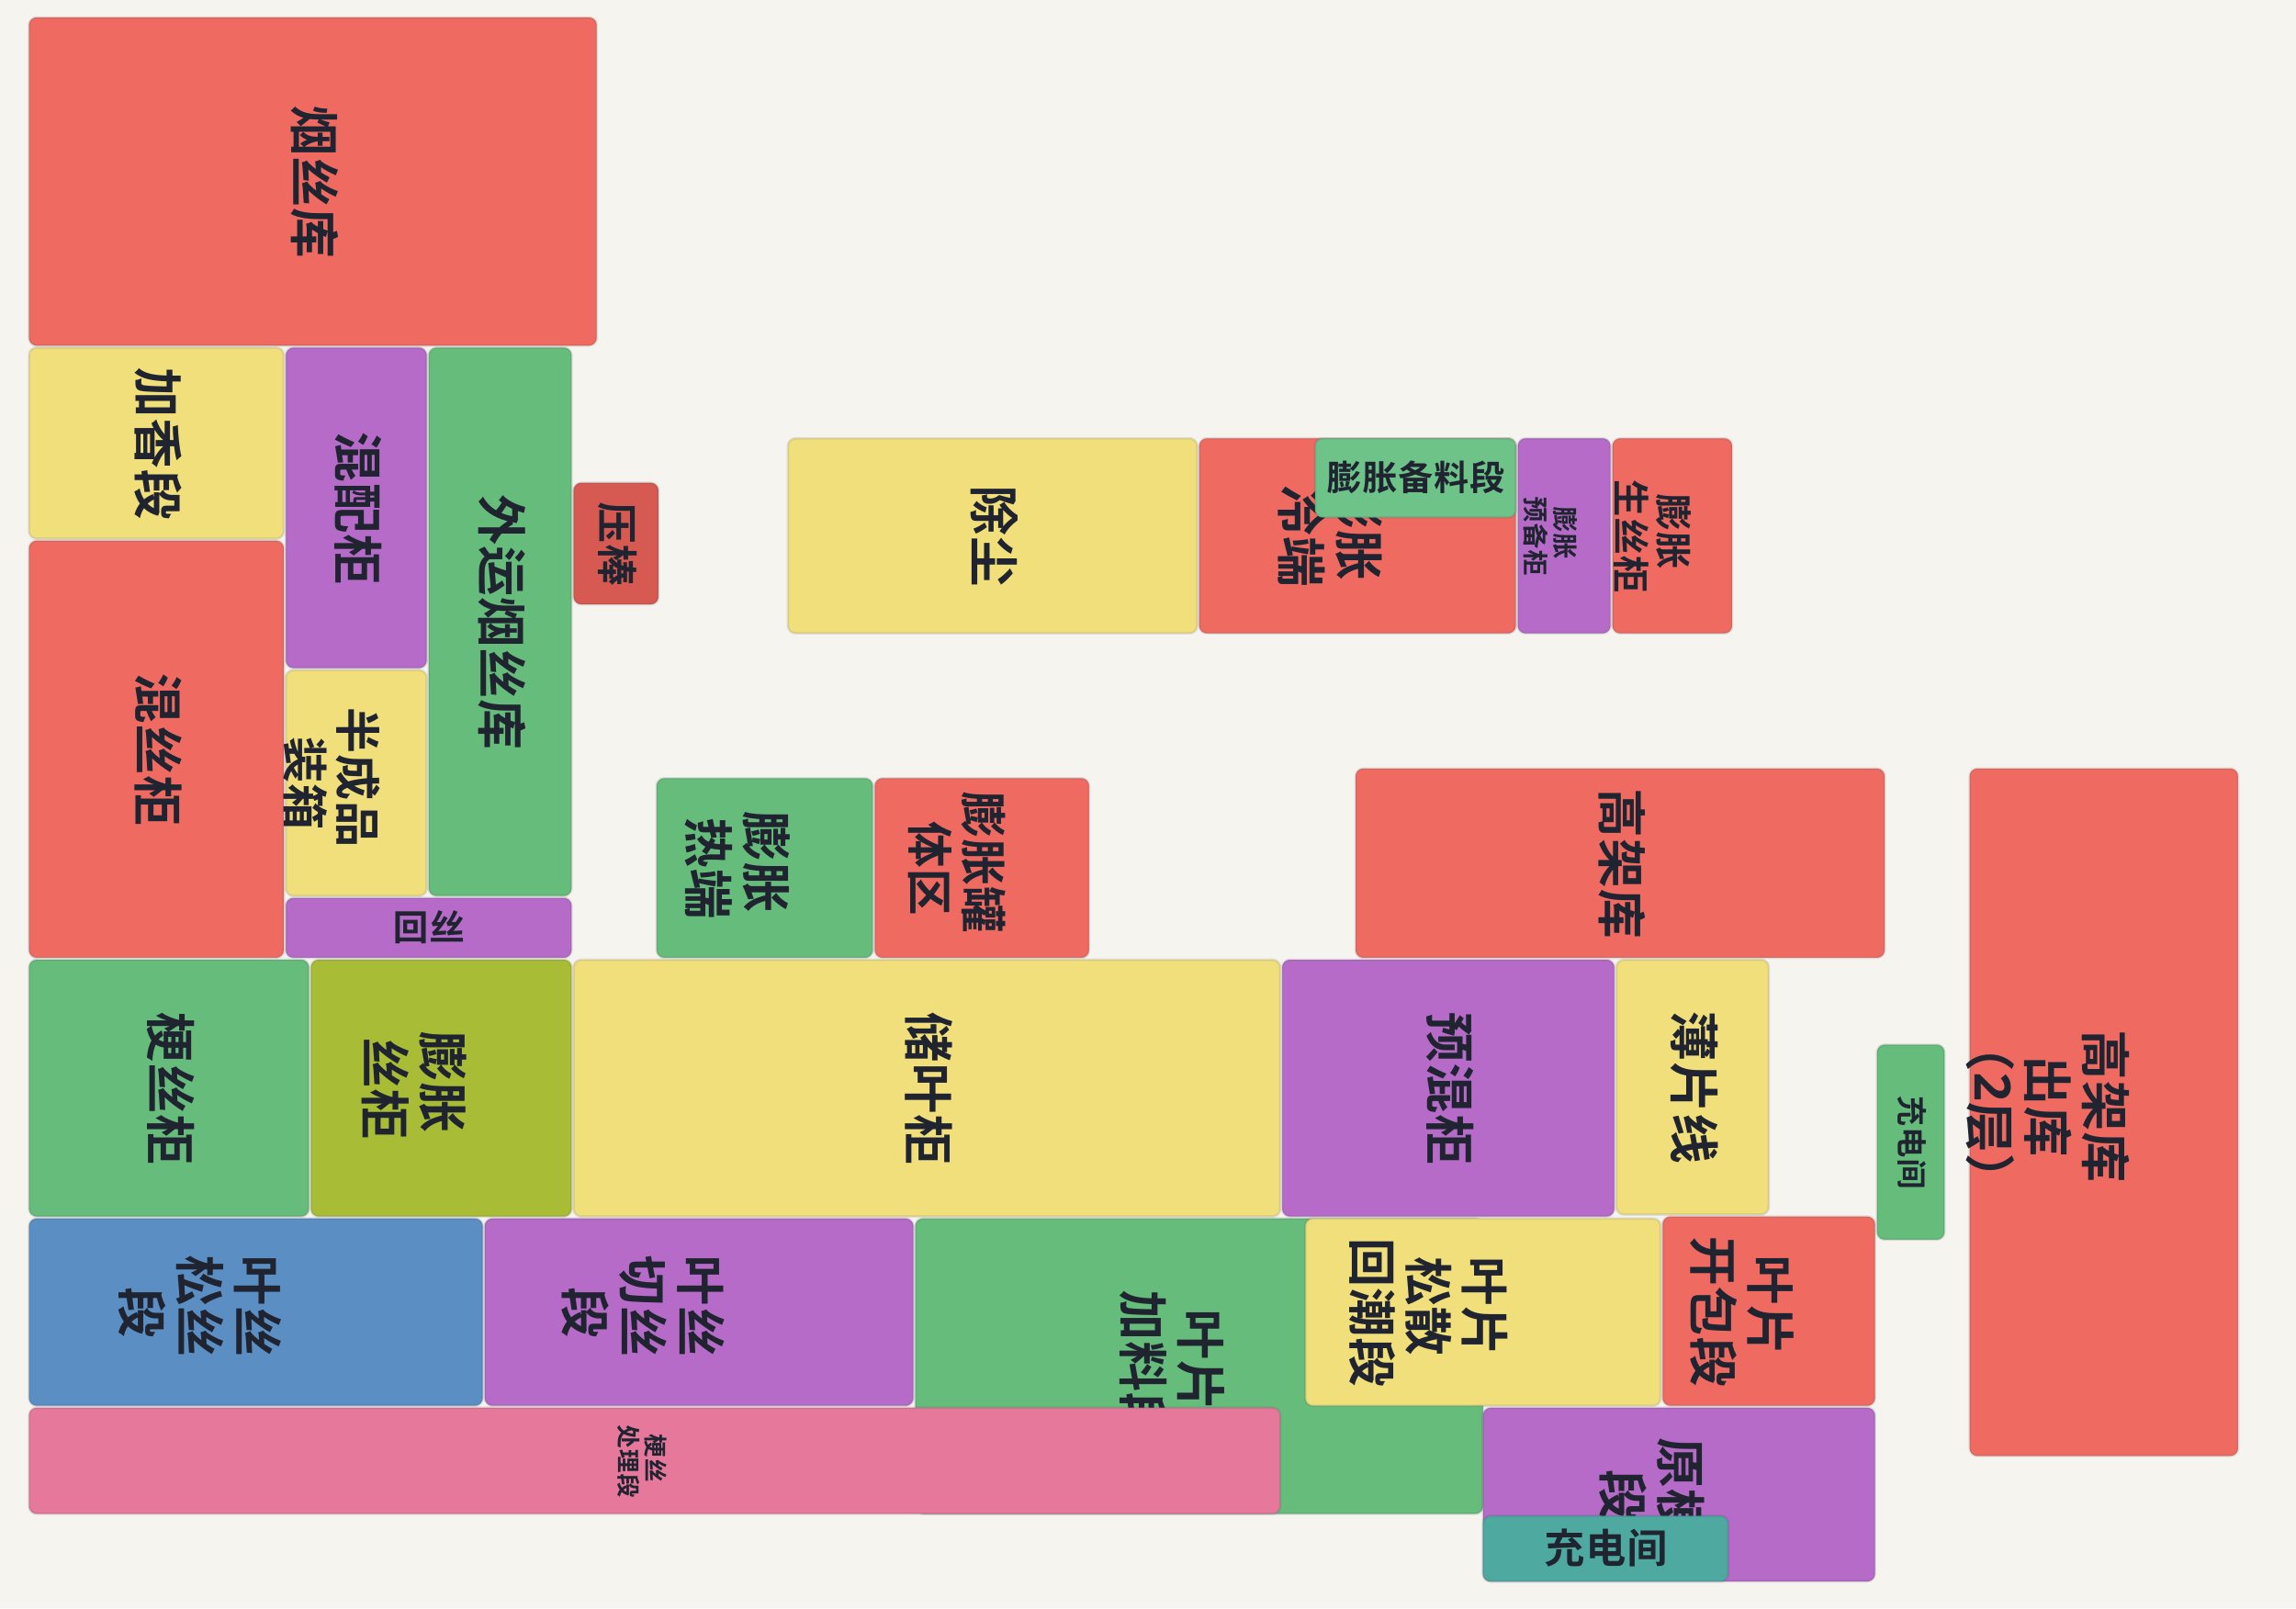
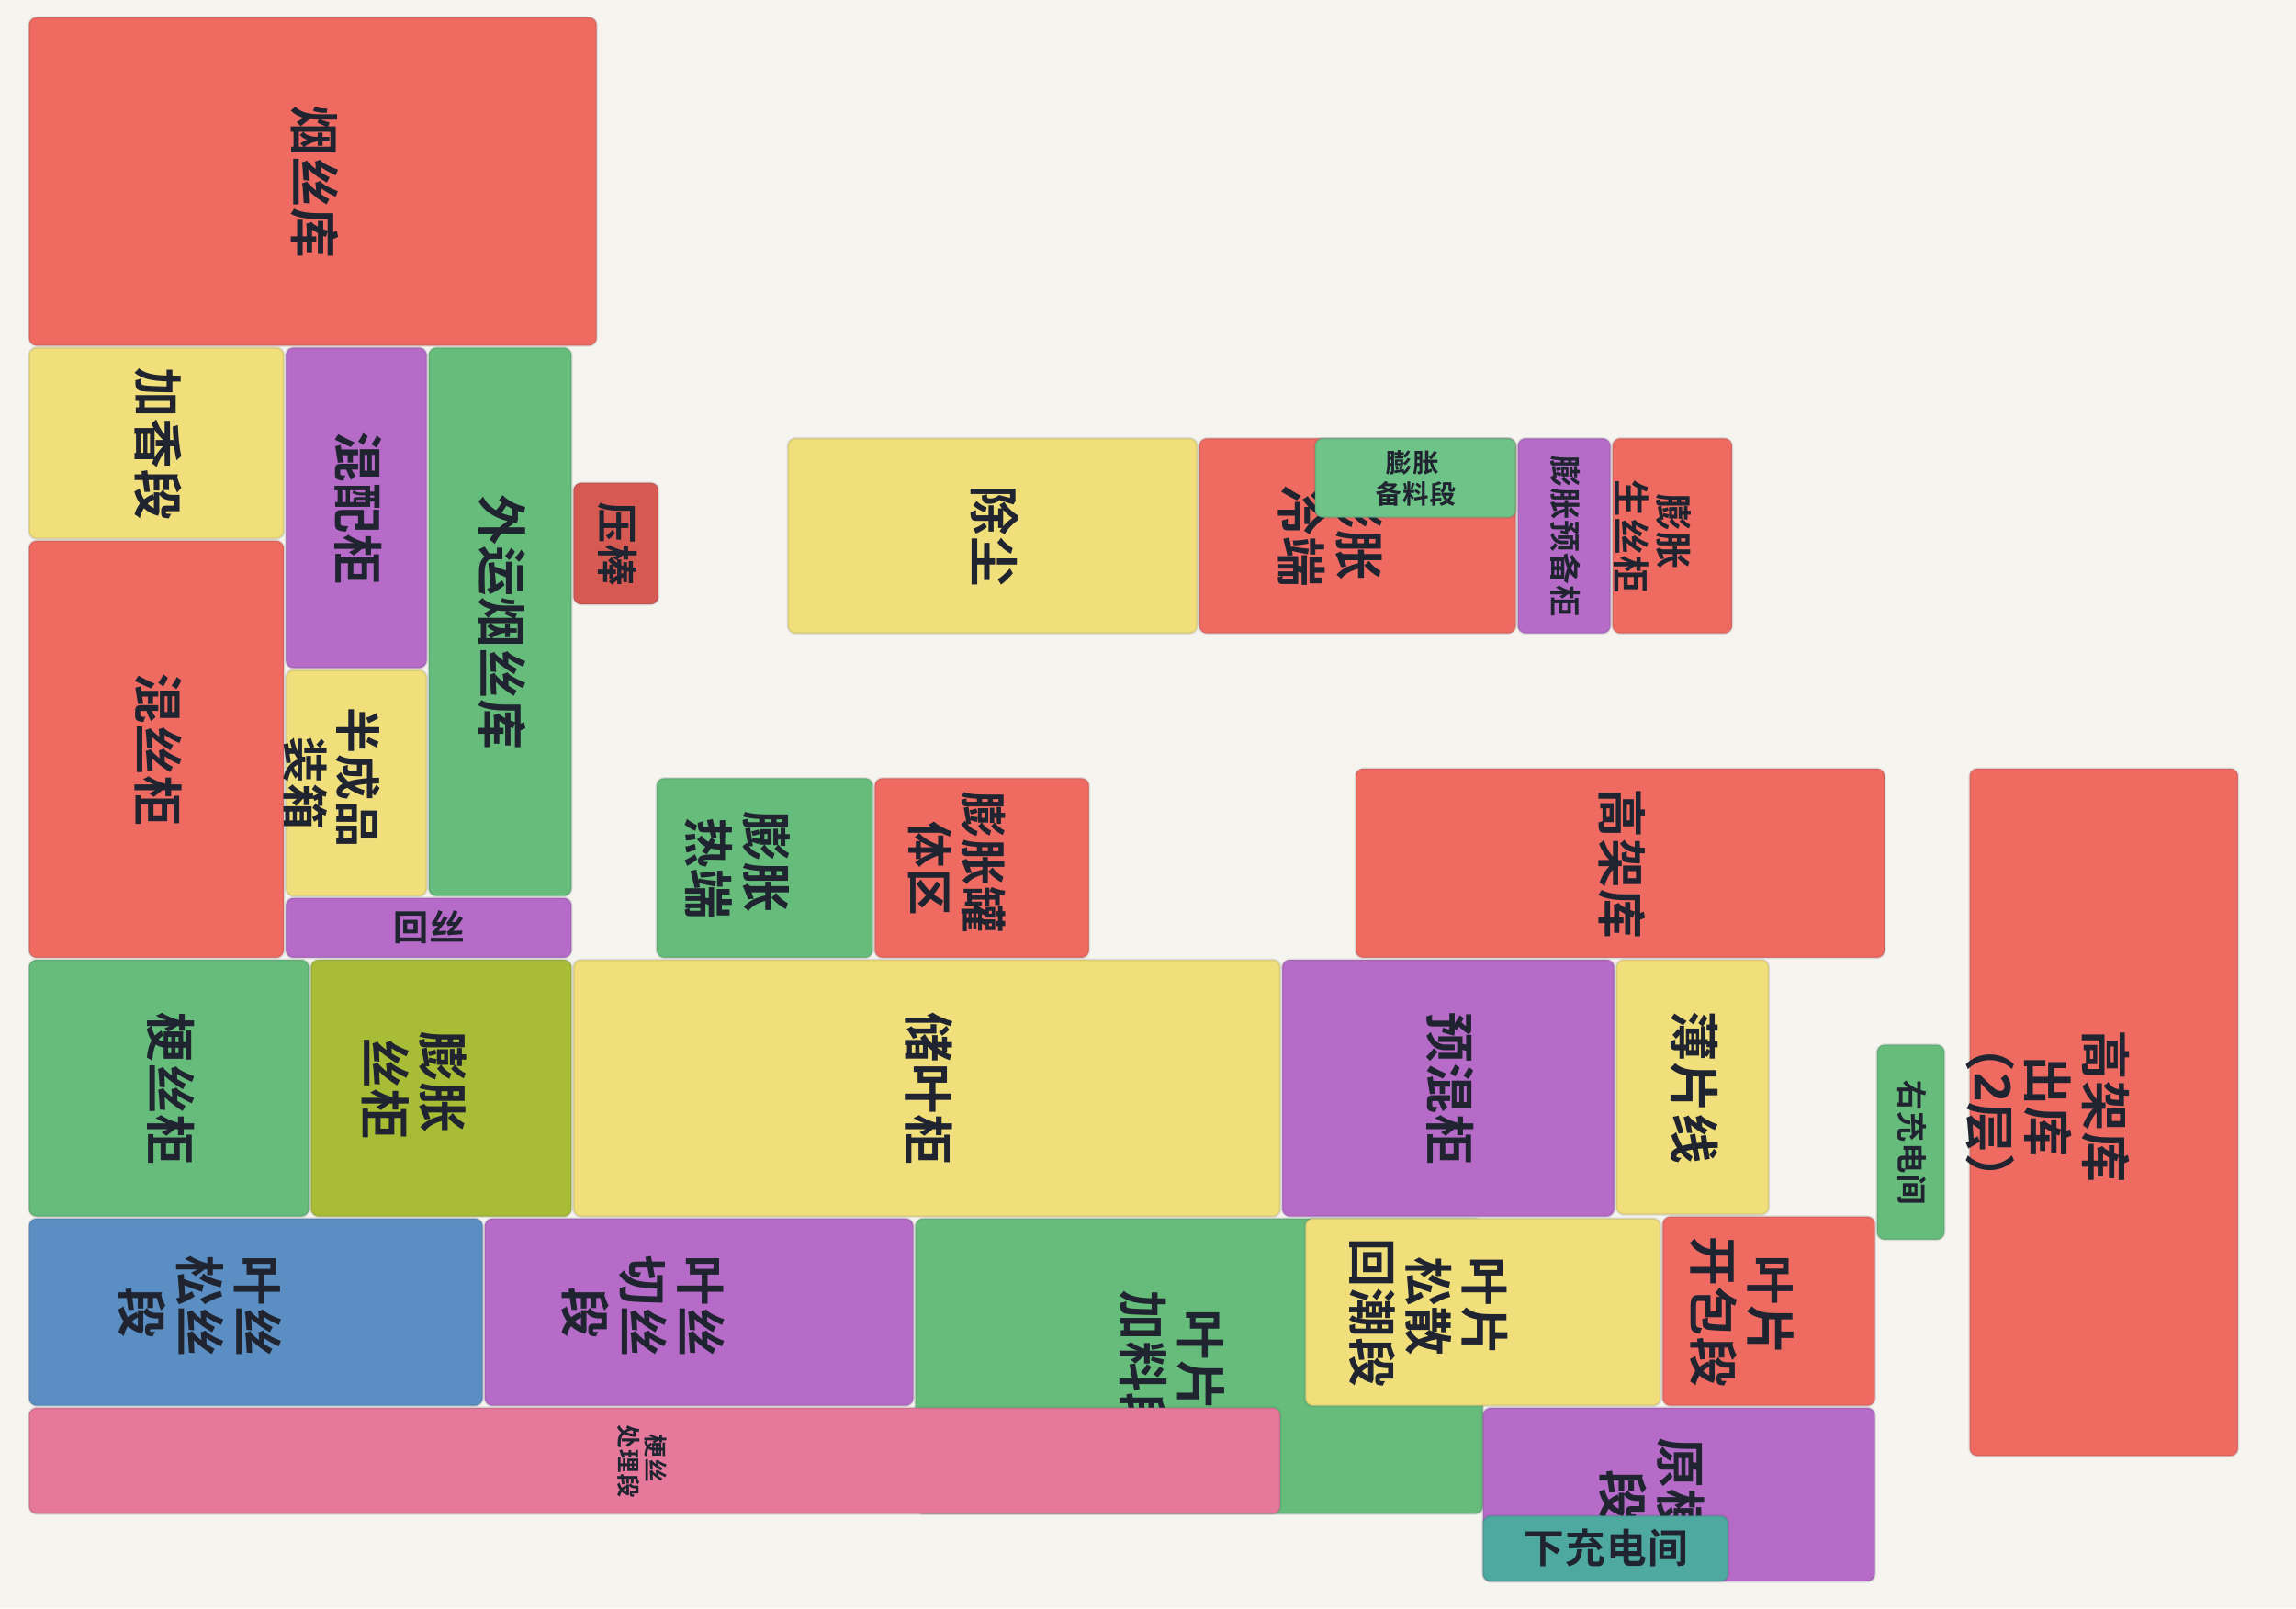
<svg xmlns="http://www.w3.org/2000/svg" width="1189" height="833" viewBox="0 0 1189 833" role="img" aria-labelledby="title" aria-describedby="desc">
  <style>
    .canvas { fill: #f6f4ef; }
    .zone { cursor: default; }
    .zone rect { stroke: rgba(40, 48, 64, 0.12); stroke-width: 1.25; rx: 4; ry: 4; transition: filter 160ms ease, stroke 160ms ease; }
    .zone:hover rect, .zone:focus rect { filter: brightness(1.06); stroke: rgba(25, 35, 52, 0.32); }
    .zone text { fill: #1f2430; font-family: "Noto Sans SC", "Microsoft YaHei", "PingFang SC", sans-serif; font-weight: 600; letter-spacing: 0.5px; pointer-events: none; user-select: none; }
  </style>
  <rect class="canvas" x="0" y="0" width="1189" height="833" />
  <g id="zone-01" class="zone" data-label="烟丝库">
    <rect x="15" y="9" width="294" height="170" fill="#ef6b62" />
    <text transform="translate(162.0 94.0) rotate(90)" text-anchor="middle" dominant-baseline="middle" font-size="26.0">
      <tspan x="0" dy="0.0">烟丝库</tspan>
    </text>
  </g>
  <g id="zone-02" class="zone" data-label="加香段">
    <rect x="15" y="180" width="132" height="99" fill="#f1df7b" />
    <text transform="translate(81.0 229.5) rotate(90)" text-anchor="middle" dominant-baseline="middle" font-size="25.9">
      <tspan x="0" dy="0.0">加香段</tspan>
    </text>
  </g>
  <g id="zone-03" class="zone" data-label="混配柜">
    <rect x="148" y="180" width="73" height="166" fill="#b56bc7" />
    <text transform="translate(184.5 263.0) rotate(90)" text-anchor="middle" dominant-baseline="middle" font-size="26.0">
      <tspan x="0" dy="0.0">混配柜</tspan>
    </text>
  </g>
  <g id="zone-04" class="zone" data-label="外运烟丝库">
    <rect x="222" y="180" width="74" height="284" fill="#66bc7a" />
    <text transform="translate(259.0 322.0) rotate(90)" text-anchor="middle" dominant-baseline="middle" font-size="26.0">
      <tspan x="0" dy="0.0">外运烟丝库</tspan>
    </text>
  </g>
  <g id="zone-05" class="zone" data-label="除尘">
    <rect x="408" y="227" width="212" height="101" fill="#f1df7b" />
    <text transform="translate(514.0 277.5) rotate(90)" text-anchor="middle" dominant-baseline="middle" font-size="26.0">
      <tspan x="0" dy="0.0">除尘</tspan>
    </text>
  </g>
  <g id="zone-06" class="zone" data-label="膨胀冷端">
    <rect x="621" y="227" width="164" height="101" fill="#ef6b62" />
    <text transform="translate(703.0 277.5) rotate(90)" text-anchor="middle" dominant-baseline="middle" font-size="26.0">
      <tspan x="0" dy="0.0">膨胀</tspan>
      <tspan x="0" dy="29.9">冷端</tspan>
    </text>
  </g>
  <g id="zone-07" class="zone" data-label="膨胀备料段">
    <rect x="681" y="227" width="104" height="41" fill="#6dc388" />
-     <text x="733.0" y="247.5" text-anchor="middle" dominant-baseline="middle" font-size="18.0">
-       <tspan x="733.0" dy="0.0">膨胀备料段</tspan>
+     <text x="733.0" y="239.8" text-anchor="middle" dominant-baseline="middle" font-size="13.5">
+       <tspan x="733.0" dy="0.0">膨胀</tspan>
+       <tspan x="733.0" dy="16.2">备料段</tspan>
    </text>
  </g>
  <g id="zone-08" class="zone" data-label="膨胀预备柜">
    <rect x="786" y="227" width="48" height="101" fill="#b56bc7" />
-     <text transform="translate(810.0 277.5) rotate(90)" text-anchor="middle" dominant-baseline="middle" font-size="13.3">
-       <tspan x="0" dy="0.0">膨胀</tspan>
-       <tspan x="0" dy="15.3">预备柜</tspan>
+     <text transform="translate(810.0 277.5) rotate(90)" text-anchor="middle" dominant-baseline="middle" font-size="16.3">
+       <tspan x="0" dy="0.0">膨胀预备柜</tspan>
    </text>
  </g>
  <g id="zone-09" class="zone" data-label="膨胀生丝柜">
    <rect x="835" y="227" width="62" height="101" fill="#ef6b62" />
    <text transform="translate(866.0 277.5) rotate(90)" text-anchor="middle" dominant-baseline="middle" font-size="19.2">
      <tspan x="0" dy="0.0">膨胀</tspan>
      <tspan x="0" dy="22.0">生丝柜</tspan>
    </text>
  </g>
  <g id="zone-10" class="zone" data-label="压棒">
    <rect x="297" y="250" width="44" height="63" fill="#d75a52" />
    <text transform="translate(319.0 281.5) rotate(90)" text-anchor="middle" dominant-baseline="middle" font-size="21.4">
      <tspan x="0" dy="0.0">压棒</tspan>
    </text>
  </g>
  <g id="zone-11" class="zone" data-label="混丝柜">
    <rect x="15" y="280" width="132" height="216" fill="#ef6b62" />
    <text transform="translate(81.0 388.0) rotate(90)" text-anchor="middle" dominant-baseline="middle" font-size="26.0">
      <tspan x="0" dy="0.0">混丝柜</tspan>
    </text>
  </g>
  <g id="zone-12" class="zone" data-label="半成品装箱">
    <rect x="148" y="347" width="73" height="117" fill="#f1df7b" />
    <text transform="translate(184.5 405.5) rotate(90)" text-anchor="middle" dominant-baseline="middle" font-size="23.8">
      <tspan x="0" dy="0.0">半成品</tspan>
      <tspan x="0" dy="27.3">装箱</tspan>
    </text>
  </g>
  <g id="zone-13" class="zone" data-label="高架库">
    <rect x="702" y="398" width="274" height="98" fill="#ef6b62" />
    <text transform="translate(839.0 447.0) rotate(90)" text-anchor="middle" dominant-baseline="middle" font-size="25.6">
      <tspan x="0" dy="0.0">高架库</tspan>
    </text>
  </g>
  <g id="zone-14" class="zone" data-label="高架库出库（2层）">
    <rect x="1020" y="398" width="139" height="356" fill="#ef6b62" />
    <text transform="translate(1089.5 576.0) rotate(90)" text-anchor="middle" dominant-baseline="middle" font-size="26.0">
      <tspan x="0" dy="0.0">高架库</tspan>
      <tspan x="0" dy="29.9">出库</tspan>
      <tspan x="0" dy="29.9">（2层）</tspan>
    </text>
  </g>
  <g id="zone-15" class="zone" data-label="膨胀热端">
    <rect x="340" y="403" width="112" height="93" fill="#66bc7a" />
    <text transform="translate(396.0 449.5) rotate(90)" text-anchor="middle" dominant-baseline="middle" font-size="26.0">
      <tspan x="0" dy="0.0">膨胀</tspan>
      <tspan x="0" dy="29.9">热端</tspan>
    </text>
  </g>
  <g id="zone-16" class="zone" data-label="膨胀罐体区">
    <rect x="453" y="403" width="111" height="93" fill="#ef6b62" />
    <text transform="translate(508.5 449.5) rotate(90)" text-anchor="middle" dominant-baseline="middle" font-size="24.1">
      <tspan x="0" dy="0.0">膨胀罐</tspan>
      <tspan x="0" dy="27.7">体区</tspan>
    </text>
  </g>
  <g id="zone-17" class="zone" data-label="回丝">
    <rect x="148" y="465" width="148" height="31" fill="#b56bc7" />
    <text x="222.0" y="480.5" text-anchor="middle" dominant-baseline="middle" font-size="18.3">
      <tspan x="222.0" dy="0.0">回丝</tspan>
    </text>
  </g>
  <g id="zone-18" class="zone" data-label="梗丝柜">
    <rect x="15" y="497" width="145" height="133" fill="#66bc7a" />
    <text transform="translate(87.5 563.5) rotate(90)" text-anchor="middle" dominant-baseline="middle" font-size="26.0">
      <tspan x="0" dy="0.0">梗丝柜</tspan>
    </text>
  </g>
  <g id="zone-19" class="zone" data-label="膨胀丝柜">
    <rect x="161" y="497" width="135" height="133" fill="#a8bc36" />
    <text transform="translate(228.5 563.5) rotate(90)" text-anchor="middle" dominant-baseline="middle" font-size="26.0">
      <tspan x="0" dy="0.0">膨胀</tspan>
      <tspan x="0" dy="29.9">丝柜</tspan>
    </text>
  </g>
  <g id="zone-20" class="zone" data-label="储叶柜">
    <rect x="297" y="497" width="366" height="133" fill="#f1df7b" />
    <text transform="translate(480.0 563.5) rotate(90)" text-anchor="middle" dominant-baseline="middle" font-size="26.0">
      <tspan x="0" dy="0.0">储叶柜</tspan>
    </text>
  </g>
  <g id="zone-21" class="zone" data-label="预混柜">
    <rect x="664" y="497" width="172" height="133" fill="#b56bc7" />
    <text transform="translate(750.0 563.5) rotate(90)" text-anchor="middle" dominant-baseline="middle" font-size="26.0">
      <tspan x="0" dy="0.0">预混柜</tspan>
    </text>
  </g>
  <g id="zone-22" class="zone" data-label="薄片线">
    <rect x="837" y="497" width="79" height="132" fill="#f1df7b" />
    <text transform="translate(876.5 563.0) rotate(90)" text-anchor="middle" dominant-baseline="middle" font-size="26.0">
      <tspan x="0" dy="0.0">薄片线</tspan>
    </text>
  </g>
  <g id="zone-23" class="zone" data-label="充电间（右侧）">
    <rect x="972" y="541" width="35" height="101" fill="#66bc7a" />
    <text transform="translate(989.5 591.5) rotate(90)" text-anchor="middle" dominant-baseline="middle" font-size="15.8">
-       <tspan x="0" dy="0.0">充电间</tspan>
+       <tspan x="0" dy="0.0">右充电间</tspan>
    </text>
  </g>
  <g id="zone-24" class="zone" data-label="叶片开包段">
    <rect x="861" y="630" width="110" height="98" fill="#ef6b62" />
    <text transform="translate(916.0 679.0) rotate(90)" text-anchor="middle" dominant-baseline="middle" font-size="25.6">
      <tspan x="0" dy="0.0">叶片</tspan>
      <tspan x="0" dy="29.5">开包段</tspan>
    </text>
  </g>
  <g id="zone-25" class="zone" data-label="叶丝松丝段">
    <rect x="15" y="631" width="235" height="97" fill="#5b8fc3" />
    <text transform="translate(132.5 679.5) rotate(90)" text-anchor="middle" dominant-baseline="middle" font-size="26.0">
      <tspan x="0" dy="0.0">叶丝</tspan>
      <tspan x="0" dy="29.9">松丝</tspan>
      <tspan x="0" dy="29.9">段</tspan>
    </text>
  </g>
  <g id="zone-26" class="zone" data-label="叶丝切丝段">
    <rect x="251" y="631" width="222" height="97" fill="#b56bc7" />
    <text transform="translate(362.0 679.5) rotate(90)" text-anchor="middle" dominant-baseline="middle" font-size="26.0">
      <tspan x="0" dy="0.0">叶丝</tspan>
      <tspan x="0" dy="29.9">切丝</tspan>
      <tspan x="0" dy="29.9">段</tspan>
    </text>
  </g>
  <g id="zone-27" class="zone" data-label="叶片加料段">
    <rect x="474" y="631" width="294" height="153" fill="#66bc7a" />
    <text transform="translate(621.0 707.5) rotate(90)" text-anchor="middle" dominant-baseline="middle" font-size="26.0">
      <tspan x="0" dy="0.0">叶片</tspan>
      <tspan x="0" dy="29.9">加料段</tspan>
    </text>
  </g>
  <g id="zone-28" class="zone" data-label="叶片松散回潮段">
    <rect x="676" y="631" width="184" height="97" fill="#f1df7b" />
    <text transform="translate(768.0 679.5) rotate(90)" text-anchor="middle" dominant-baseline="middle" font-size="25.3">
      <tspan x="0" dy="0.0">叶片</tspan>
      <tspan x="0" dy="29.1">松散</tspan>
      <tspan x="0" dy="29.1">回潮段</tspan>
    </text>
  </g>
  <g id="zone-29" class="zone" data-label="梗丝处理段">
    <rect x="15" y="729" width="648" height="55" fill="#e6789b" />
    <text transform="translate(339.0 756.5) rotate(90)" text-anchor="middle" dominant-baseline="middle" font-size="12.2">
      <tspan x="0" dy="0.0">梗丝</tspan>
      <tspan x="0" dy="14.0">处理段</tspan>
    </text>
  </g>
  <g id="zone-30" class="zone" data-label="原梗段">
    <rect x="768" y="729" width="203" height="90" fill="#b56bc7" />
    <text transform="translate(869.5 774.0) rotate(90)" text-anchor="middle" dominant-baseline="middle" font-size="26.0">
      <tspan x="0" dy="0.0">原梗</tspan>
      <tspan x="0" dy="29.9">段</tspan>
    </text>
  </g>
  <g id="zone-31" class="zone" data-label="充电间（下侧）">
    <rect x="768" y="785" width="127" height="34" fill="#4ea9a0" />
    <text x="831.5" y="802.0" text-anchor="middle" dominant-baseline="middle" font-size="20.9">
-       <tspan x="831.5" dy="0.0">充电间</tspan>
+       <tspan x="831.5" dy="0.0">下充电间</tspan>
    </text>
  </g>
</svg>
